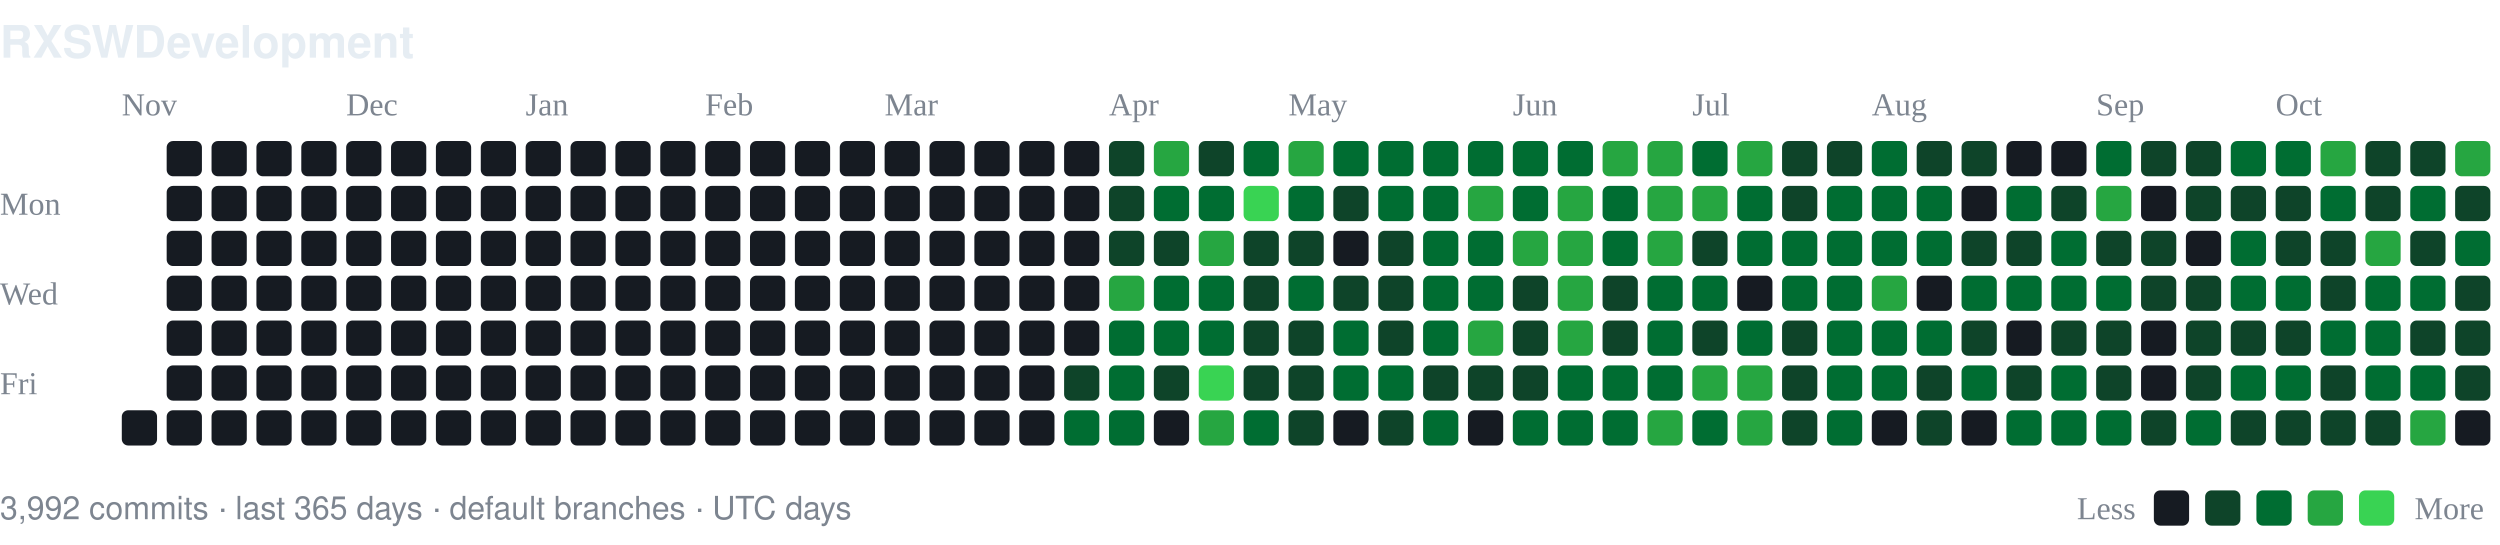
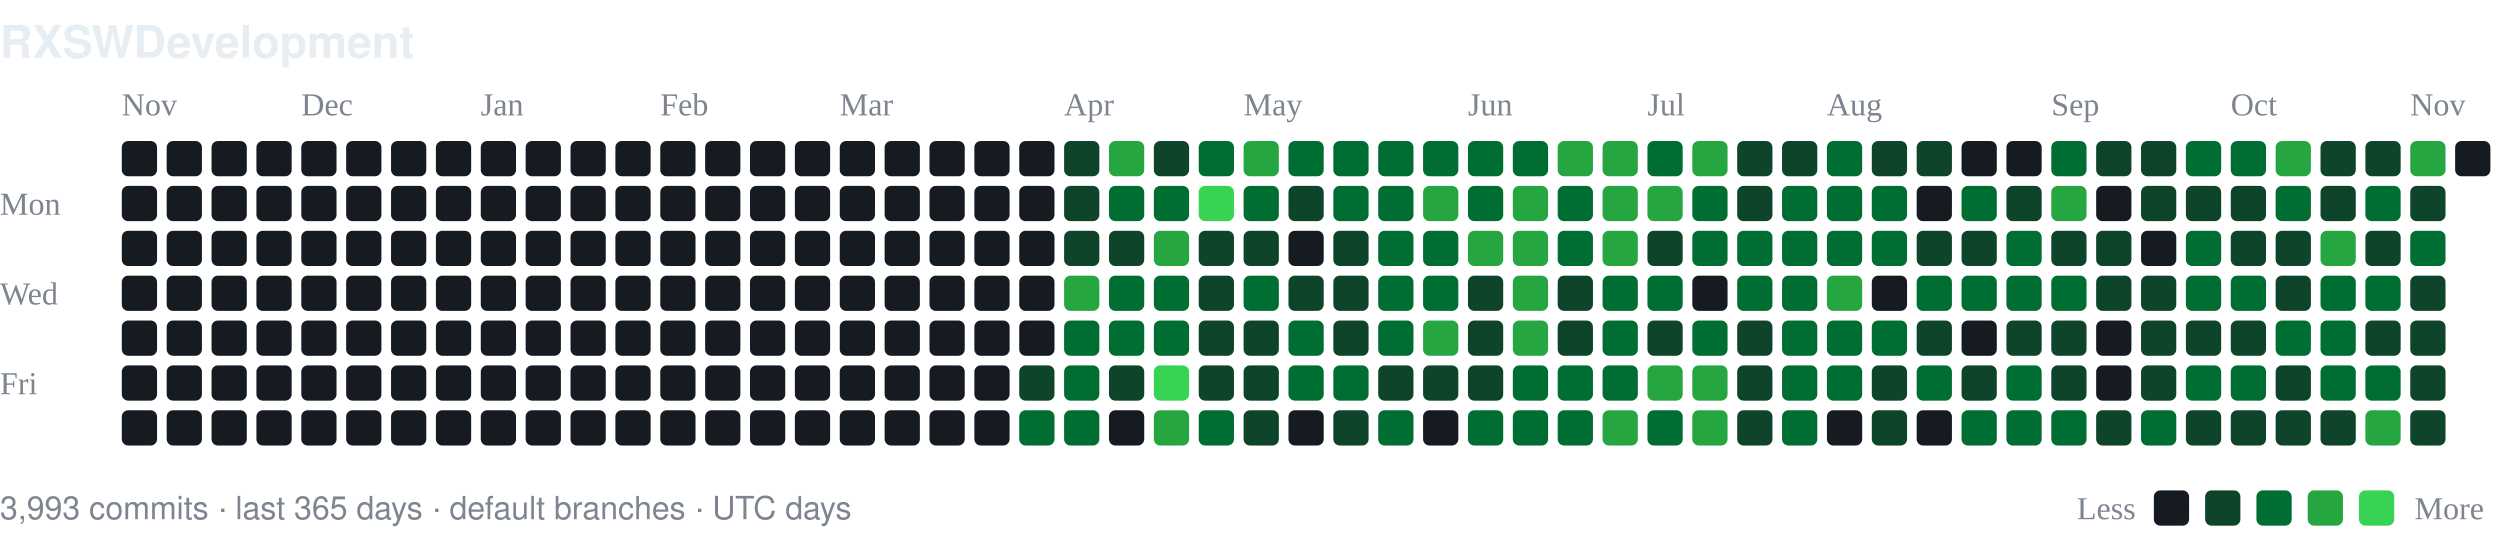
<svg xmlns="http://www.w3.org/2000/svg" width="780" height="170" viewBox="0 0 780 170" role="img">
  <text x="0" y="18" font-size="14" font-weight="600" fill="#e6edf3" font-family="ui-sans-serif,-apple-system,Segoe UI,Helvetica,Arial,sans-serif">RXSWDevelopment</text>
  <text x="0" y="67" font-size="10" fill="#7d8590">Mon</text>
  <text x="0" y="95" font-size="10" fill="#7d8590">Wed</text>
  <text x="0" y="123" font-size="10" fill="#7d8590">Fri</text>
  <text x="38" y="36" font-size="10" fill="#7d8590">Nov</text>
+   <rect x="38" y="44" width="11" height="11" rx="2" fill="#161b22" />
+   <rect x="38" y="58" width="11" height="11" rx="2" fill="#161b22" />
+   <rect x="38" y="72" width="11" height="11" rx="2" fill="#161b22" />
+   <rect x="38" y="86" width="11" height="11" rx="2" fill="#161b22" />
+   <rect x="38" y="100" width="11" height="11" rx="2" fill="#161b22" />
+   <rect x="38" y="114" width="11" height="11" rx="2" fill="#161b22" />
  <rect x="38" y="128" width="11" height="11" rx="2" fill="#161b22" />
  <rect x="52" y="44" width="11" height="11" rx="2" fill="#161b22" />
  <rect x="52" y="58" width="11" height="11" rx="2" fill="#161b22" />
  <rect x="52" y="72" width="11" height="11" rx="2" fill="#161b22" />
  <rect x="52" y="86" width="11" height="11" rx="2" fill="#161b22" />
  <rect x="52" y="100" width="11" height="11" rx="2" fill="#161b22" />
  <rect x="52" y="114" width="11" height="11" rx="2" fill="#161b22" />
  <rect x="52" y="128" width="11" height="11" rx="2" fill="#161b22" />
  <rect x="66" y="44" width="11" height="11" rx="2" fill="#161b22" />
  <rect x="66" y="58" width="11" height="11" rx="2" fill="#161b22" />
  <rect x="66" y="72" width="11" height="11" rx="2" fill="#161b22" />
  <rect x="66" y="86" width="11" height="11" rx="2" fill="#161b22" />
  <rect x="66" y="100" width="11" height="11" rx="2" fill="#161b22" />
  <rect x="66" y="114" width="11" height="11" rx="2" fill="#161b22" />
  <rect x="66" y="128" width="11" height="11" rx="2" fill="#161b22" />
  <rect x="80" y="44" width="11" height="11" rx="2" fill="#161b22" />
  <rect x="80" y="58" width="11" height="11" rx="2" fill="#161b22" />
  <rect x="80" y="72" width="11" height="11" rx="2" fill="#161b22" />
  <rect x="80" y="86" width="11" height="11" rx="2" fill="#161b22" />
  <rect x="80" y="100" width="11" height="11" rx="2" fill="#161b22" />
  <rect x="80" y="114" width="11" height="11" rx="2" fill="#161b22" />
  <rect x="80" y="128" width="11" height="11" rx="2" fill="#161b22" />
+   <text x="94" y="36" font-size="10" fill="#7d8590">Dec</text>
  <rect x="94" y="44" width="11" height="11" rx="2" fill="#161b22" />
  <rect x="94" y="58" width="11" height="11" rx="2" fill="#161b22" />
  <rect x="94" y="72" width="11" height="11" rx="2" fill="#161b22" />
  <rect x="94" y="86" width="11" height="11" rx="2" fill="#161b22" />
  <rect x="94" y="100" width="11" height="11" rx="2" fill="#161b22" />
  <rect x="94" y="114" width="11" height="11" rx="2" fill="#161b22" />
  <rect x="94" y="128" width="11" height="11" rx="2" fill="#161b22" />
-   <text x="108" y="36" font-size="10" fill="#7d8590">Dec</text>
  <rect x="108" y="44" width="11" height="11" rx="2" fill="#161b22" />
  <rect x="108" y="58" width="11" height="11" rx="2" fill="#161b22" />
  <rect x="108" y="72" width="11" height="11" rx="2" fill="#161b22" />
  <rect x="108" y="86" width="11" height="11" rx="2" fill="#161b22" />
  <rect x="108" y="100" width="11" height="11" rx="2" fill="#161b22" />
  <rect x="108" y="114" width="11" height="11" rx="2" fill="#161b22" />
  <rect x="108" y="128" width="11" height="11" rx="2" fill="#161b22" />
  <rect x="122" y="44" width="11" height="11" rx="2" fill="#161b22" />
  <rect x="122" y="58" width="11" height="11" rx="2" fill="#161b22" />
  <rect x="122" y="72" width="11" height="11" rx="2" fill="#161b22" />
  <rect x="122" y="86" width="11" height="11" rx="2" fill="#161b22" />
  <rect x="122" y="100" width="11" height="11" rx="2" fill="#161b22" />
  <rect x="122" y="114" width="11" height="11" rx="2" fill="#161b22" />
  <rect x="122" y="128" width="11" height="11" rx="2" fill="#161b22" />
  <rect x="136" y="44" width="11" height="11" rx="2" fill="#161b22" />
  <rect x="136" y="58" width="11" height="11" rx="2" fill="#161b22" />
  <rect x="136" y="72" width="11" height="11" rx="2" fill="#161b22" />
  <rect x="136" y="86" width="11" height="11" rx="2" fill="#161b22" />
  <rect x="136" y="100" width="11" height="11" rx="2" fill="#161b22" />
  <rect x="136" y="114" width="11" height="11" rx="2" fill="#161b22" />
  <rect x="136" y="128" width="11" height="11" rx="2" fill="#161b22" />
+   <text x="150" y="36" font-size="10" fill="#7d8590">Jan</text>
  <rect x="150" y="44" width="11" height="11" rx="2" fill="#161b22" />
  <rect x="150" y="58" width="11" height="11" rx="2" fill="#161b22" />
  <rect x="150" y="72" width="11" height="11" rx="2" fill="#161b22" />
  <rect x="150" y="86" width="11" height="11" rx="2" fill="#161b22" />
  <rect x="150" y="100" width="11" height="11" rx="2" fill="#161b22" />
  <rect x="150" y="114" width="11" height="11" rx="2" fill="#161b22" />
  <rect x="150" y="128" width="11" height="11" rx="2" fill="#161b22" />
-   <text x="164" y="36" font-size="10" fill="#7d8590">Jan</text>
  <rect x="164" y="44" width="11" height="11" rx="2" fill="#161b22" />
  <rect x="164" y="58" width="11" height="11" rx="2" fill="#161b22" />
  <rect x="164" y="72" width="11" height="11" rx="2" fill="#161b22" />
  <rect x="164" y="86" width="11" height="11" rx="2" fill="#161b22" />
  <rect x="164" y="100" width="11" height="11" rx="2" fill="#161b22" />
  <rect x="164" y="114" width="11" height="11" rx="2" fill="#161b22" />
  <rect x="164" y="128" width="11" height="11" rx="2" fill="#161b22" />
  <rect x="178" y="44" width="11" height="11" rx="2" fill="#161b22" />
  <rect x="178" y="58" width="11" height="11" rx="2" fill="#161b22" />
  <rect x="178" y="72" width="11" height="11" rx="2" fill="#161b22" />
  <rect x="178" y="86" width="11" height="11" rx="2" fill="#161b22" />
  <rect x="178" y="100" width="11" height="11" rx="2" fill="#161b22" />
  <rect x="178" y="114" width="11" height="11" rx="2" fill="#161b22" />
  <rect x="178" y="128" width="11" height="11" rx="2" fill="#161b22" />
  <rect x="192" y="44" width="11" height="11" rx="2" fill="#161b22" />
  <rect x="192" y="58" width="11" height="11" rx="2" fill="#161b22" />
  <rect x="192" y="72" width="11" height="11" rx="2" fill="#161b22" />
  <rect x="192" y="86" width="11" height="11" rx="2" fill="#161b22" />
  <rect x="192" y="100" width="11" height="11" rx="2" fill="#161b22" />
  <rect x="192" y="114" width="11" height="11" rx="2" fill="#161b22" />
  <rect x="192" y="128" width="11" height="11" rx="2" fill="#161b22" />
+   <text x="206" y="36" font-size="10" fill="#7d8590">Feb</text>
  <rect x="206" y="44" width="11" height="11" rx="2" fill="#161b22" />
  <rect x="206" y="58" width="11" height="11" rx="2" fill="#161b22" />
  <rect x="206" y="72" width="11" height="11" rx="2" fill="#161b22" />
  <rect x="206" y="86" width="11" height="11" rx="2" fill="#161b22" />
  <rect x="206" y="100" width="11" height="11" rx="2" fill="#161b22" />
  <rect x="206" y="114" width="11" height="11" rx="2" fill="#161b22" />
  <rect x="206" y="128" width="11" height="11" rx="2" fill="#161b22" />
-   <text x="220" y="36" font-size="10" fill="#7d8590">Feb</text>
  <rect x="220" y="44" width="11" height="11" rx="2" fill="#161b22" />
  <rect x="220" y="58" width="11" height="11" rx="2" fill="#161b22" />
  <rect x="220" y="72" width="11" height="11" rx="2" fill="#161b22" />
  <rect x="220" y="86" width="11" height="11" rx="2" fill="#161b22" />
  <rect x="220" y="100" width="11" height="11" rx="2" fill="#161b22" />
  <rect x="220" y="114" width="11" height="11" rx="2" fill="#161b22" />
  <rect x="220" y="128" width="11" height="11" rx="2" fill="#161b22" />
  <rect x="234" y="44" width="11" height="11" rx="2" fill="#161b22" />
  <rect x="234" y="58" width="11" height="11" rx="2" fill="#161b22" />
  <rect x="234" y="72" width="11" height="11" rx="2" fill="#161b22" />
  <rect x="234" y="86" width="11" height="11" rx="2" fill="#161b22" />
  <rect x="234" y="100" width="11" height="11" rx="2" fill="#161b22" />
  <rect x="234" y="114" width="11" height="11" rx="2" fill="#161b22" />
  <rect x="234" y="128" width="11" height="11" rx="2" fill="#161b22" />
  <rect x="248" y="44" width="11" height="11" rx="2" fill="#161b22" />
  <rect x="248" y="58" width="11" height="11" rx="2" fill="#161b22" />
  <rect x="248" y="72" width="11" height="11" rx="2" fill="#161b22" />
  <rect x="248" y="86" width="11" height="11" rx="2" fill="#161b22" />
  <rect x="248" y="100" width="11" height="11" rx="2" fill="#161b22" />
  <rect x="248" y="114" width="11" height="11" rx="2" fill="#161b22" />
  <rect x="248" y="128" width="11" height="11" rx="2" fill="#161b22" />
+   <text x="262" y="36" font-size="10" fill="#7d8590">Mar</text>
  <rect x="262" y="44" width="11" height="11" rx="2" fill="#161b22" />
  <rect x="262" y="58" width="11" height="11" rx="2" fill="#161b22" />
  <rect x="262" y="72" width="11" height="11" rx="2" fill="#161b22" />
  <rect x="262" y="86" width="11" height="11" rx="2" fill="#161b22" />
  <rect x="262" y="100" width="11" height="11" rx="2" fill="#161b22" />
  <rect x="262" y="114" width="11" height="11" rx="2" fill="#161b22" />
  <rect x="262" y="128" width="11" height="11" rx="2" fill="#161b22" />
-   <text x="276" y="36" font-size="10" fill="#7d8590">Mar</text>
  <rect x="276" y="44" width="11" height="11" rx="2" fill="#161b22" />
  <rect x="276" y="58" width="11" height="11" rx="2" fill="#161b22" />
  <rect x="276" y="72" width="11" height="11" rx="2" fill="#161b22" />
  <rect x="276" y="86" width="11" height="11" rx="2" fill="#161b22" />
  <rect x="276" y="100" width="11" height="11" rx="2" fill="#161b22" />
  <rect x="276" y="114" width="11" height="11" rx="2" fill="#161b22" />
  <rect x="276" y="128" width="11" height="11" rx="2" fill="#161b22" />
  <rect x="290" y="44" width="11" height="11" rx="2" fill="#161b22" />
  <rect x="290" y="58" width="11" height="11" rx="2" fill="#161b22" />
  <rect x="290" y="72" width="11" height="11" rx="2" fill="#161b22" />
  <rect x="290" y="86" width="11" height="11" rx="2" fill="#161b22" />
  <rect x="290" y="100" width="11" height="11" rx="2" fill="#161b22" />
  <rect x="290" y="114" width="11" height="11" rx="2" fill="#161b22" />
  <rect x="290" y="128" width="11" height="11" rx="2" fill="#161b22" />
  <rect x="304" y="44" width="11" height="11" rx="2" fill="#161b22" />
  <rect x="304" y="58" width="11" height="11" rx="2" fill="#161b22" />
  <rect x="304" y="72" width="11" height="11" rx="2" fill="#161b22" />
  <rect x="304" y="86" width="11" height="11" rx="2" fill="#161b22" />
  <rect x="304" y="100" width="11" height="11" rx="2" fill="#161b22" />
  <rect x="304" y="114" width="11" height="11" rx="2" fill="#161b22" />
  <rect x="304" y="128" width="11" height="11" rx="2" fill="#161b22" />
  <rect x="318" y="44" width="11" height="11" rx="2" fill="#161b22" />
  <rect x="318" y="58" width="11" height="11" rx="2" fill="#161b22" />
  <rect x="318" y="72" width="11" height="11" rx="2" fill="#161b22" />
  <rect x="318" y="86" width="11" height="11" rx="2" fill="#161b22" />
  <rect x="318" y="100" width="11" height="11" rx="2" fill="#161b22" />
-   <rect x="318" y="114" width="11" height="11" rx="2" fill="#161b22" />
-   <rect x="318" y="128" width="11" height="11" rx="2" fill="#161b22" />
-   <rect x="332" y="44" width="11" height="11" rx="2" fill="#161b22" />
-   <rect x="332" y="58" width="11" height="11" rx="2" fill="#161b22" />
-   <rect x="332" y="72" width="11" height="11" rx="2" fill="#161b22" />
-   <rect x="332" y="86" width="11" height="11" rx="2" fill="#161b22" />
-   <rect x="332" y="100" width="11" height="11" rx="2" fill="#161b22" />
-   <rect x="332" y="114" width="11" height="11" rx="2" fill="#0e4429" />
+   <rect x="318" y="114" width="11" height="11" rx="2" fill="#0e4429" />
+   <rect x="318" y="128" width="11" height="11" rx="2" fill="#006d32" />
+   <text x="332" y="36" font-size="10" fill="#7d8590">Apr</text>
+   <rect x="332" y="44" width="11" height="11" rx="2" fill="#0e4429" />
+   <rect x="332" y="58" width="11" height="11" rx="2" fill="#0e4429" />
+   <rect x="332" y="72" width="11" height="11" rx="2" fill="#0e4429" />
+   <rect x="332" y="86" width="11" height="11" rx="2" fill="#26a641" />
+   <rect x="332" y="100" width="11" height="11" rx="2" fill="#006d32" />
+   <rect x="332" y="114" width="11" height="11" rx="2" fill="#006d32" />
  <rect x="332" y="128" width="11" height="11" rx="2" fill="#006d32" />
-   <text x="346" y="36" font-size="10" fill="#7d8590">Apr</text>
-   <rect x="346" y="44" width="11" height="11" rx="2" fill="#0e4429" />
-   <rect x="346" y="58" width="11" height="11" rx="2" fill="#0e4429" />
+   <rect x="346" y="44" width="11" height="11" rx="2" fill="#26a641" />
+   <rect x="346" y="58" width="11" height="11" rx="2" fill="#006d32" />
  <rect x="346" y="72" width="11" height="11" rx="2" fill="#0e4429" />
-   <rect x="346" y="86" width="11" height="11" rx="2" fill="#26a641" />
+   <rect x="346" y="86" width="11" height="11" rx="2" fill="#006d32" />
  <rect x="346" y="100" width="11" height="11" rx="2" fill="#006d32" />
-   <rect x="346" y="114" width="11" height="11" rx="2" fill="#006d32" />
-   <rect x="346" y="128" width="11" height="11" rx="2" fill="#006d32" />
-   <rect x="360" y="44" width="11" height="11" rx="2" fill="#26a641" />
+   <rect x="346" y="114" width="11" height="11" rx="2" fill="#0e4429" />
+   <rect x="346" y="128" width="11" height="11" rx="2" fill="#161b22" />
+   <rect x="360" y="44" width="11" height="11" rx="2" fill="#0e4429" />
  <rect x="360" y="58" width="11" height="11" rx="2" fill="#006d32" />
-   <rect x="360" y="72" width="11" height="11" rx="2" fill="#0e4429" />
+   <rect x="360" y="72" width="11" height="11" rx="2" fill="#26a641" />
  <rect x="360" y="86" width="11" height="11" rx="2" fill="#006d32" />
  <rect x="360" y="100" width="11" height="11" rx="2" fill="#006d32" />
-   <rect x="360" y="114" width="11" height="11" rx="2" fill="#0e4429" />
-   <rect x="360" y="128" width="11" height="11" rx="2" fill="#161b22" />
-   <rect x="374" y="44" width="11" height="11" rx="2" fill="#0e4429" />
-   <rect x="374" y="58" width="11" height="11" rx="2" fill="#006d32" />
-   <rect x="374" y="72" width="11" height="11" rx="2" fill="#26a641" />
-   <rect x="374" y="86" width="11" height="11" rx="2" fill="#006d32" />
-   <rect x="374" y="100" width="11" height="11" rx="2" fill="#006d32" />
-   <rect x="374" y="114" width="11" height="11" rx="2" fill="#39d353" />
-   <rect x="374" y="128" width="11" height="11" rx="2" fill="#26a641" />
-   <rect x="388" y="44" width="11" height="11" rx="2" fill="#006d32" />
-   <rect x="388" y="58" width="11" height="11" rx="2" fill="#39d353" />
+   <rect x="360" y="114" width="11" height="11" rx="2" fill="#39d353" />
+   <rect x="360" y="128" width="11" height="11" rx="2" fill="#26a641" />
+   <rect x="374" y="44" width="11" height="11" rx="2" fill="#006d32" />
+   <rect x="374" y="58" width="11" height="11" rx="2" fill="#39d353" />
+   <rect x="374" y="72" width="11" height="11" rx="2" fill="#0e4429" />
+   <rect x="374" y="86" width="11" height="11" rx="2" fill="#0e4429" />
+   <rect x="374" y="100" width="11" height="11" rx="2" fill="#0e4429" />
+   <rect x="374" y="114" width="11" height="11" rx="2" fill="#0e4429" />
+   <rect x="374" y="128" width="11" height="11" rx="2" fill="#006d32" />
+   <text x="388" y="36" font-size="10" fill="#7d8590">May</text>
+   <rect x="388" y="44" width="11" height="11" rx="2" fill="#26a641" />
+   <rect x="388" y="58" width="11" height="11" rx="2" fill="#006d32" />
  <rect x="388" y="72" width="11" height="11" rx="2" fill="#0e4429" />
-   <rect x="388" y="86" width="11" height="11" rx="2" fill="#0e4429" />
+   <rect x="388" y="86" width="11" height="11" rx="2" fill="#006d32" />
  <rect x="388" y="100" width="11" height="11" rx="2" fill="#0e4429" />
  <rect x="388" y="114" width="11" height="11" rx="2" fill="#0e4429" />
-   <rect x="388" y="128" width="11" height="11" rx="2" fill="#006d32" />
-   <text x="402" y="36" font-size="10" fill="#7d8590">May</text>
-   <rect x="402" y="44" width="11" height="11" rx="2" fill="#26a641" />
-   <rect x="402" y="58" width="11" height="11" rx="2" fill="#006d32" />
-   <rect x="402" y="72" width="11" height="11" rx="2" fill="#0e4429" />
-   <rect x="402" y="86" width="11" height="11" rx="2" fill="#006d32" />
-   <rect x="402" y="100" width="11" height="11" rx="2" fill="#0e4429" />
-   <rect x="402" y="114" width="11" height="11" rx="2" fill="#0e4429" />
-   <rect x="402" y="128" width="11" height="11" rx="2" fill="#0e4429" />
+   <rect x="388" y="128" width="11" height="11" rx="2" fill="#0e4429" />
+   <rect x="402" y="44" width="11" height="11" rx="2" fill="#006d32" />
+   <rect x="402" y="58" width="11" height="11" rx="2" fill="#0e4429" />
+   <rect x="402" y="72" width="11" height="11" rx="2" fill="#161b22" />
+   <rect x="402" y="86" width="11" height="11" rx="2" fill="#0e4429" />
+   <rect x="402" y="100" width="11" height="11" rx="2" fill="#006d32" />
+   <rect x="402" y="114" width="11" height="11" rx="2" fill="#006d32" />
+   <rect x="402" y="128" width="11" height="11" rx="2" fill="#161b22" />
  <rect x="416" y="44" width="11" height="11" rx="2" fill="#006d32" />
-   <rect x="416" y="58" width="11" height="11" rx="2" fill="#0e4429" />
-   <rect x="416" y="72" width="11" height="11" rx="2" fill="#161b22" />
+   <rect x="416" y="58" width="11" height="11" rx="2" fill="#006d32" />
+   <rect x="416" y="72" width="11" height="11" rx="2" fill="#0e4429" />
  <rect x="416" y="86" width="11" height="11" rx="2" fill="#0e4429" />
-   <rect x="416" y="100" width="11" height="11" rx="2" fill="#006d32" />
+   <rect x="416" y="100" width="11" height="11" rx="2" fill="#0e4429" />
  <rect x="416" y="114" width="11" height="11" rx="2" fill="#006d32" />
-   <rect x="416" y="128" width="11" height="11" rx="2" fill="#161b22" />
+   <rect x="416" y="128" width="11" height="11" rx="2" fill="#0e4429" />
  <rect x="430" y="44" width="11" height="11" rx="2" fill="#006d32" />
  <rect x="430" y="58" width="11" height="11" rx="2" fill="#006d32" />
-   <rect x="430" y="72" width="11" height="11" rx="2" fill="#0e4429" />
-   <rect x="430" y="86" width="11" height="11" rx="2" fill="#0e4429" />
-   <rect x="430" y="100" width="11" height="11" rx="2" fill="#0e4429" />
-   <rect x="430" y="114" width="11" height="11" rx="2" fill="#006d32" />
-   <rect x="430" y="128" width="11" height="11" rx="2" fill="#0e4429" />
+   <rect x="430" y="72" width="11" height="11" rx="2" fill="#006d32" />
+   <rect x="430" y="86" width="11" height="11" rx="2" fill="#006d32" />
+   <rect x="430" y="100" width="11" height="11" rx="2" fill="#006d32" />
+   <rect x="430" y="114" width="11" height="11" rx="2" fill="#0e4429" />
+   <rect x="430" y="128" width="11" height="11" rx="2" fill="#006d32" />
  <rect x="444" y="44" width="11" height="11" rx="2" fill="#006d32" />
-   <rect x="444" y="58" width="11" height="11" rx="2" fill="#006d32" />
+   <rect x="444" y="58" width="11" height="11" rx="2" fill="#26a641" />
  <rect x="444" y="72" width="11" height="11" rx="2" fill="#006d32" />
  <rect x="444" y="86" width="11" height="11" rx="2" fill="#006d32" />
-   <rect x="444" y="100" width="11" height="11" rx="2" fill="#006d32" />
+   <rect x="444" y="100" width="11" height="11" rx="2" fill="#26a641" />
  <rect x="444" y="114" width="11" height="11" rx="2" fill="#0e4429" />
-   <rect x="444" y="128" width="11" height="11" rx="2" fill="#006d32" />
+   <rect x="444" y="128" width="11" height="11" rx="2" fill="#161b22" />
+   <text x="458" y="36" font-size="10" fill="#7d8590">Jun</text>
  <rect x="458" y="44" width="11" height="11" rx="2" fill="#006d32" />
-   <rect x="458" y="58" width="11" height="11" rx="2" fill="#26a641" />
-   <rect x="458" y="72" width="11" height="11" rx="2" fill="#006d32" />
-   <rect x="458" y="86" width="11" height="11" rx="2" fill="#006d32" />
-   <rect x="458" y="100" width="11" height="11" rx="2" fill="#26a641" />
+   <rect x="458" y="58" width="11" height="11" rx="2" fill="#006d32" />
+   <rect x="458" y="72" width="11" height="11" rx="2" fill="#26a641" />
+   <rect x="458" y="86" width="11" height="11" rx="2" fill="#0e4429" />
+   <rect x="458" y="100" width="11" height="11" rx="2" fill="#0e4429" />
  <rect x="458" y="114" width="11" height="11" rx="2" fill="#0e4429" />
-   <rect x="458" y="128" width="11" height="11" rx="2" fill="#161b22" />
-   <text x="472" y="36" font-size="10" fill="#7d8590">Jun</text>
+   <rect x="458" y="128" width="11" height="11" rx="2" fill="#006d32" />
  <rect x="472" y="44" width="11" height="11" rx="2" fill="#006d32" />
-   <rect x="472" y="58" width="11" height="11" rx="2" fill="#006d32" />
+   <rect x="472" y="58" width="11" height="11" rx="2" fill="#26a641" />
  <rect x="472" y="72" width="11" height="11" rx="2" fill="#26a641" />
-   <rect x="472" y="86" width="11" height="11" rx="2" fill="#0e4429" />
-   <rect x="472" y="100" width="11" height="11" rx="2" fill="#0e4429" />
-   <rect x="472" y="114" width="11" height="11" rx="2" fill="#0e4429" />
+   <rect x="472" y="86" width="11" height="11" rx="2" fill="#26a641" />
+   <rect x="472" y="100" width="11" height="11" rx="2" fill="#26a641" />
+   <rect x="472" y="114" width="11" height="11" rx="2" fill="#006d32" />
  <rect x="472" y="128" width="11" height="11" rx="2" fill="#006d32" />
-   <rect x="486" y="44" width="11" height="11" rx="2" fill="#006d32" />
-   <rect x="486" y="58" width="11" height="11" rx="2" fill="#26a641" />
-   <rect x="486" y="72" width="11" height="11" rx="2" fill="#26a641" />
-   <rect x="486" y="86" width="11" height="11" rx="2" fill="#26a641" />
-   <rect x="486" y="100" width="11" height="11" rx="2" fill="#26a641" />
+   <rect x="486" y="44" width="11" height="11" rx="2" fill="#26a641" />
+   <rect x="486" y="58" width="11" height="11" rx="2" fill="#006d32" />
+   <rect x="486" y="72" width="11" height="11" rx="2" fill="#006d32" />
+   <rect x="486" y="86" width="11" height="11" rx="2" fill="#0e4429" />
+   <rect x="486" y="100" width="11" height="11" rx="2" fill="#0e4429" />
  <rect x="486" y="114" width="11" height="11" rx="2" fill="#006d32" />
  <rect x="486" y="128" width="11" height="11" rx="2" fill="#006d32" />
  <rect x="500" y="44" width="11" height="11" rx="2" fill="#26a641" />
-   <rect x="500" y="58" width="11" height="11" rx="2" fill="#006d32" />
-   <rect x="500" y="72" width="11" height="11" rx="2" fill="#006d32" />
-   <rect x="500" y="86" width="11" height="11" rx="2" fill="#0e4429" />
-   <rect x="500" y="100" width="11" height="11" rx="2" fill="#0e4429" />
+   <rect x="500" y="58" width="11" height="11" rx="2" fill="#26a641" />
+   <rect x="500" y="72" width="11" height="11" rx="2" fill="#26a641" />
+   <rect x="500" y="86" width="11" height="11" rx="2" fill="#006d32" />
+   <rect x="500" y="100" width="11" height="11" rx="2" fill="#006d32" />
  <rect x="500" y="114" width="11" height="11" rx="2" fill="#006d32" />
-   <rect x="500" y="128" width="11" height="11" rx="2" fill="#006d32" />
-   <rect x="514" y="44" width="11" height="11" rx="2" fill="#26a641" />
+   <rect x="500" y="128" width="11" height="11" rx="2" fill="#26a641" />
+   <text x="514" y="36" font-size="10" fill="#7d8590">Jul</text>
+   <rect x="514" y="44" width="11" height="11" rx="2" fill="#006d32" />
  <rect x="514" y="58" width="11" height="11" rx="2" fill="#26a641" />
-   <rect x="514" y="72" width="11" height="11" rx="2" fill="#26a641" />
+   <rect x="514" y="72" width="11" height="11" rx="2" fill="#0e4429" />
  <rect x="514" y="86" width="11" height="11" rx="2" fill="#006d32" />
-   <rect x="514" y="100" width="11" height="11" rx="2" fill="#006d32" />
-   <rect x="514" y="114" width="11" height="11" rx="2" fill="#006d32" />
-   <rect x="514" y="128" width="11" height="11" rx="2" fill="#26a641" />
-   <text x="528" y="36" font-size="10" fill="#7d8590">Jul</text>
-   <rect x="528" y="44" width="11" height="11" rx="2" fill="#006d32" />
-   <rect x="528" y="58" width="11" height="11" rx="2" fill="#26a641" />
-   <rect x="528" y="72" width="11" height="11" rx="2" fill="#0e4429" />
-   <rect x="528" y="86" width="11" height="11" rx="2" fill="#006d32" />
-   <rect x="528" y="100" width="11" height="11" rx="2" fill="#0e4429" />
+   <rect x="514" y="100" width="11" height="11" rx="2" fill="#0e4429" />
+   <rect x="514" y="114" width="11" height="11" rx="2" fill="#26a641" />
+   <rect x="514" y="128" width="11" height="11" rx="2" fill="#006d32" />
+   <rect x="528" y="44" width="11" height="11" rx="2" fill="#26a641" />
+   <rect x="528" y="58" width="11" height="11" rx="2" fill="#006d32" />
+   <rect x="528" y="72" width="11" height="11" rx="2" fill="#006d32" />
+   <rect x="528" y="86" width="11" height="11" rx="2" fill="#161b22" />
+   <rect x="528" y="100" width="11" height="11" rx="2" fill="#006d32" />
  <rect x="528" y="114" width="11" height="11" rx="2" fill="#26a641" />
-   <rect x="528" y="128" width="11" height="11" rx="2" fill="#006d32" />
-   <rect x="542" y="44" width="11" height="11" rx="2" fill="#26a641" />
-   <rect x="542" y="58" width="11" height="11" rx="2" fill="#006d32" />
+   <rect x="528" y="128" width="11" height="11" rx="2" fill="#26a641" />
+   <rect x="542" y="44" width="11" height="11" rx="2" fill="#0e4429" />
+   <rect x="542" y="58" width="11" height="11" rx="2" fill="#0e4429" />
  <rect x="542" y="72" width="11" height="11" rx="2" fill="#006d32" />
-   <rect x="542" y="86" width="11" height="11" rx="2" fill="#161b22" />
-   <rect x="542" y="100" width="11" height="11" rx="2" fill="#006d32" />
-   <rect x="542" y="114" width="11" height="11" rx="2" fill="#26a641" />
-   <rect x="542" y="128" width="11" height="11" rx="2" fill="#26a641" />
+   <rect x="542" y="86" width="11" height="11" rx="2" fill="#006d32" />
+   <rect x="542" y="100" width="11" height="11" rx="2" fill="#0e4429" />
+   <rect x="542" y="114" width="11" height="11" rx="2" fill="#0e4429" />
+   <rect x="542" y="128" width="11" height="11" rx="2" fill="#0e4429" />
  <rect x="556" y="44" width="11" height="11" rx="2" fill="#0e4429" />
-   <rect x="556" y="58" width="11" height="11" rx="2" fill="#0e4429" />
+   <rect x="556" y="58" width="11" height="11" rx="2" fill="#006d32" />
  <rect x="556" y="72" width="11" height="11" rx="2" fill="#006d32" />
  <rect x="556" y="86" width="11" height="11" rx="2" fill="#006d32" />
-   <rect x="556" y="100" width="11" height="11" rx="2" fill="#0e4429" />
-   <rect x="556" y="114" width="11" height="11" rx="2" fill="#0e4429" />
-   <rect x="556" y="128" width="11" height="11" rx="2" fill="#0e4429" />
-   <rect x="570" y="44" width="11" height="11" rx="2" fill="#0e4429" />
+   <rect x="556" y="100" width="11" height="11" rx="2" fill="#006d32" />
+   <rect x="556" y="114" width="11" height="11" rx="2" fill="#006d32" />
+   <rect x="556" y="128" width="11" height="11" rx="2" fill="#006d32" />
+   <text x="570" y="36" font-size="10" fill="#7d8590">Aug</text>
+   <rect x="570" y="44" width="11" height="11" rx="2" fill="#006d32" />
  <rect x="570" y="58" width="11" height="11" rx="2" fill="#006d32" />
  <rect x="570" y="72" width="11" height="11" rx="2" fill="#006d32" />
-   <rect x="570" y="86" width="11" height="11" rx="2" fill="#006d32" />
+   <rect x="570" y="86" width="11" height="11" rx="2" fill="#26a641" />
  <rect x="570" y="100" width="11" height="11" rx="2" fill="#006d32" />
  <rect x="570" y="114" width="11" height="11" rx="2" fill="#006d32" />
-   <rect x="570" y="128" width="11" height="11" rx="2" fill="#006d32" />
-   <text x="584" y="36" font-size="10" fill="#7d8590">Aug</text>
-   <rect x="584" y="44" width="11" height="11" rx="2" fill="#006d32" />
+   <rect x="570" y="128" width="11" height="11" rx="2" fill="#161b22" />
+   <rect x="584" y="44" width="11" height="11" rx="2" fill="#0e4429" />
  <rect x="584" y="58" width="11" height="11" rx="2" fill="#006d32" />
  <rect x="584" y="72" width="11" height="11" rx="2" fill="#006d32" />
-   <rect x="584" y="86" width="11" height="11" rx="2" fill="#26a641" />
+   <rect x="584" y="86" width="11" height="11" rx="2" fill="#161b22" />
  <rect x="584" y="100" width="11" height="11" rx="2" fill="#006d32" />
-   <rect x="584" y="114" width="11" height="11" rx="2" fill="#006d32" />
-   <rect x="584" y="128" width="11" height="11" rx="2" fill="#161b22" />
+   <rect x="584" y="114" width="11" height="11" rx="2" fill="#0e4429" />
+   <rect x="584" y="128" width="11" height="11" rx="2" fill="#0e4429" />
  <rect x="598" y="44" width="11" height="11" rx="2" fill="#0e4429" />
-   <rect x="598" y="58" width="11" height="11" rx="2" fill="#006d32" />
-   <rect x="598" y="72" width="11" height="11" rx="2" fill="#006d32" />
-   <rect x="598" y="86" width="11" height="11" rx="2" fill="#161b22" />
-   <rect x="598" y="100" width="11" height="11" rx="2" fill="#006d32" />
-   <rect x="598" y="114" width="11" height="11" rx="2" fill="#0e4429" />
-   <rect x="598" y="128" width="11" height="11" rx="2" fill="#0e4429" />
-   <rect x="612" y="44" width="11" height="11" rx="2" fill="#0e4429" />
-   <rect x="612" y="58" width="11" height="11" rx="2" fill="#161b22" />
+   <rect x="598" y="58" width="11" height="11" rx="2" fill="#161b22" />
+   <rect x="598" y="72" width="11" height="11" rx="2" fill="#0e4429" />
+   <rect x="598" y="86" width="11" height="11" rx="2" fill="#006d32" />
+   <rect x="598" y="100" width="11" height="11" rx="2" fill="#0e4429" />
+   <rect x="598" y="114" width="11" height="11" rx="2" fill="#006d32" />
+   <rect x="598" y="128" width="11" height="11" rx="2" fill="#161b22" />
+   <rect x="612" y="44" width="11" height="11" rx="2" fill="#161b22" />
+   <rect x="612" y="58" width="11" height="11" rx="2" fill="#006d32" />
  <rect x="612" y="72" width="11" height="11" rx="2" fill="#0e4429" />
  <rect x="612" y="86" width="11" height="11" rx="2" fill="#006d32" />
-   <rect x="612" y="100" width="11" height="11" rx="2" fill="#0e4429" />
-   <rect x="612" y="114" width="11" height="11" rx="2" fill="#006d32" />
-   <rect x="612" y="128" width="11" height="11" rx="2" fill="#161b22" />
+   <rect x="612" y="100" width="11" height="11" rx="2" fill="#161b22" />
+   <rect x="612" y="114" width="11" height="11" rx="2" fill="#0e4429" />
+   <rect x="612" y="128" width="11" height="11" rx="2" fill="#006d32" />
  <rect x="626" y="44" width="11" height="11" rx="2" fill="#161b22" />
-   <rect x="626" y="58" width="11" height="11" rx="2" fill="#006d32" />
-   <rect x="626" y="72" width="11" height="11" rx="2" fill="#0e4429" />
+   <rect x="626" y="58" width="11" height="11" rx="2" fill="#0e4429" />
+   <rect x="626" y="72" width="11" height="11" rx="2" fill="#006d32" />
  <rect x="626" y="86" width="11" height="11" rx="2" fill="#006d32" />
-   <rect x="626" y="100" width="11" height="11" rx="2" fill="#161b22" />
-   <rect x="626" y="114" width="11" height="11" rx="2" fill="#0e4429" />
+   <rect x="626" y="100" width="11" height="11" rx="2" fill="#0e4429" />
+   <rect x="626" y="114" width="11" height="11" rx="2" fill="#006d32" />
  <rect x="626" y="128" width="11" height="11" rx="2" fill="#006d32" />
-   <rect x="640" y="44" width="11" height="11" rx="2" fill="#161b22" />
-   <rect x="640" y="58" width="11" height="11" rx="2" fill="#0e4429" />
-   <rect x="640" y="72" width="11" height="11" rx="2" fill="#006d32" />
+   <text x="640" y="36" font-size="10" fill="#7d8590">Sep</text>
+   <rect x="640" y="44" width="11" height="11" rx="2" fill="#006d32" />
+   <rect x="640" y="58" width="11" height="11" rx="2" fill="#26a641" />
+   <rect x="640" y="72" width="11" height="11" rx="2" fill="#0e4429" />
  <rect x="640" y="86" width="11" height="11" rx="2" fill="#006d32" />
  <rect x="640" y="100" width="11" height="11" rx="2" fill="#0e4429" />
-   <rect x="640" y="114" width="11" height="11" rx="2" fill="#006d32" />
+   <rect x="640" y="114" width="11" height="11" rx="2" fill="#0e4429" />
  <rect x="640" y="128" width="11" height="11" rx="2" fill="#006d32" />
-   <text x="654" y="36" font-size="10" fill="#7d8590">Sep</text>
-   <rect x="654" y="44" width="11" height="11" rx="2" fill="#006d32" />
-   <rect x="654" y="58" width="11" height="11" rx="2" fill="#26a641" />
+   <rect x="654" y="44" width="11" height="11" rx="2" fill="#0e4429" />
+   <rect x="654" y="58" width="11" height="11" rx="2" fill="#161b22" />
  <rect x="654" y="72" width="11" height="11" rx="2" fill="#0e4429" />
-   <rect x="654" y="86" width="11" height="11" rx="2" fill="#006d32" />
-   <rect x="654" y="100" width="11" height="11" rx="2" fill="#0e4429" />
-   <rect x="654" y="114" width="11" height="11" rx="2" fill="#0e4429" />
-   <rect x="654" y="128" width="11" height="11" rx="2" fill="#006d32" />
+   <rect x="654" y="86" width="11" height="11" rx="2" fill="#0e4429" />
+   <rect x="654" y="100" width="11" height="11" rx="2" fill="#161b22" />
+   <rect x="654" y="114" width="11" height="11" rx="2" fill="#161b22" />
+   <rect x="654" y="128" width="11" height="11" rx="2" fill="#0e4429" />
  <rect x="668" y="44" width="11" height="11" rx="2" fill="#0e4429" />
-   <rect x="668" y="58" width="11" height="11" rx="2" fill="#161b22" />
-   <rect x="668" y="72" width="11" height="11" rx="2" fill="#0e4429" />
+   <rect x="668" y="58" width="11" height="11" rx="2" fill="#0e4429" />
+   <rect x="668" y="72" width="11" height="11" rx="2" fill="#161b22" />
  <rect x="668" y="86" width="11" height="11" rx="2" fill="#0e4429" />
-   <rect x="668" y="100" width="11" height="11" rx="2" fill="#161b22" />
-   <rect x="668" y="114" width="11" height="11" rx="2" fill="#161b22" />
-   <rect x="668" y="128" width="11" height="11" rx="2" fill="#0e4429" />
-   <rect x="682" y="44" width="11" height="11" rx="2" fill="#0e4429" />
+   <rect x="668" y="100" width="11" height="11" rx="2" fill="#0e4429" />
+   <rect x="668" y="114" width="11" height="11" rx="2" fill="#0e4429" />
+   <rect x="668" y="128" width="11" height="11" rx="2" fill="#006d32" />
+   <rect x="682" y="44" width="11" height="11" rx="2" fill="#006d32" />
  <rect x="682" y="58" width="11" height="11" rx="2" fill="#0e4429" />
-   <rect x="682" y="72" width="11" height="11" rx="2" fill="#161b22" />
-   <rect x="682" y="86" width="11" height="11" rx="2" fill="#0e4429" />
+   <rect x="682" y="72" width="11" height="11" rx="2" fill="#006d32" />
+   <rect x="682" y="86" width="11" height="11" rx="2" fill="#006d32" />
  <rect x="682" y="100" width="11" height="11" rx="2" fill="#0e4429" />
-   <rect x="682" y="114" width="11" height="11" rx="2" fill="#0e4429" />
-   <rect x="682" y="128" width="11" height="11" rx="2" fill="#006d32" />
+   <rect x="682" y="114" width="11" height="11" rx="2" fill="#006d32" />
+   <rect x="682" y="128" width="11" height="11" rx="2" fill="#0e4429" />
+   <text x="696" y="36" font-size="10" fill="#7d8590">Oct</text>
  <rect x="696" y="44" width="11" height="11" rx="2" fill="#006d32" />
  <rect x="696" y="58" width="11" height="11" rx="2" fill="#0e4429" />
-   <rect x="696" y="72" width="11" height="11" rx="2" fill="#006d32" />
+   <rect x="696" y="72" width="11" height="11" rx="2" fill="#0e4429" />
  <rect x="696" y="86" width="11" height="11" rx="2" fill="#006d32" />
  <rect x="696" y="100" width="11" height="11" rx="2" fill="#0e4429" />
  <rect x="696" y="114" width="11" height="11" rx="2" fill="#006d32" />
  <rect x="696" y="128" width="11" height="11" rx="2" fill="#0e4429" />
-   <text x="710" y="36" font-size="10" fill="#7d8590">Oct</text>
-   <rect x="710" y="44" width="11" height="11" rx="2" fill="#006d32" />
-   <rect x="710" y="58" width="11" height="11" rx="2" fill="#0e4429" />
+   <rect x="710" y="44" width="11" height="11" rx="2" fill="#26a641" />
+   <rect x="710" y="58" width="11" height="11" rx="2" fill="#006d32" />
  <rect x="710" y="72" width="11" height="11" rx="2" fill="#0e4429" />
-   <rect x="710" y="86" width="11" height="11" rx="2" fill="#006d32" />
-   <rect x="710" y="100" width="11" height="11" rx="2" fill="#0e4429" />
-   <rect x="710" y="114" width="11" height="11" rx="2" fill="#006d32" />
+   <rect x="710" y="86" width="11" height="11" rx="2" fill="#0e4429" />
+   <rect x="710" y="100" width="11" height="11" rx="2" fill="#006d32" />
+   <rect x="710" y="114" width="11" height="11" rx="2" fill="#0e4429" />
  <rect x="710" y="128" width="11" height="11" rx="2" fill="#0e4429" />
-   <rect x="724" y="44" width="11" height="11" rx="2" fill="#26a641" />
-   <rect x="724" y="58" width="11" height="11" rx="2" fill="#006d32" />
-   <rect x="724" y="72" width="11" height="11" rx="2" fill="#0e4429" />
-   <rect x="724" y="86" width="11" height="11" rx="2" fill="#0e4429" />
+   <rect x="724" y="44" width="11" height="11" rx="2" fill="#0e4429" />
+   <rect x="724" y="58" width="11" height="11" rx="2" fill="#0e4429" />
+   <rect x="724" y="72" width="11" height="11" rx="2" fill="#26a641" />
+   <rect x="724" y="86" width="11" height="11" rx="2" fill="#006d32" />
  <rect x="724" y="100" width="11" height="11" rx="2" fill="#006d32" />
-   <rect x="724" y="114" width="11" height="11" rx="2" fill="#0e4429" />
+   <rect x="724" y="114" width="11" height="11" rx="2" fill="#006d32" />
  <rect x="724" y="128" width="11" height="11" rx="2" fill="#0e4429" />
  <rect x="738" y="44" width="11" height="11" rx="2" fill="#0e4429" />
-   <rect x="738" y="58" width="11" height="11" rx="2" fill="#0e4429" />
-   <rect x="738" y="72" width="11" height="11" rx="2" fill="#26a641" />
+   <rect x="738" y="58" width="11" height="11" rx="2" fill="#006d32" />
+   <rect x="738" y="72" width="11" height="11" rx="2" fill="#0e4429" />
  <rect x="738" y="86" width="11" height="11" rx="2" fill="#006d32" />
-   <rect x="738" y="100" width="11" height="11" rx="2" fill="#006d32" />
+   <rect x="738" y="100" width="11" height="11" rx="2" fill="#0e4429" />
  <rect x="738" y="114" width="11" height="11" rx="2" fill="#006d32" />
-   <rect x="738" y="128" width="11" height="11" rx="2" fill="#0e4429" />
-   <rect x="752" y="44" width="11" height="11" rx="2" fill="#0e4429" />
-   <rect x="752" y="58" width="11" height="11" rx="2" fill="#006d32" />
-   <rect x="752" y="72" width="11" height="11" rx="2" fill="#0e4429" />
-   <rect x="752" y="86" width="11" height="11" rx="2" fill="#006d32" />
+   <rect x="738" y="128" width="11" height="11" rx="2" fill="#26a641" />
+   <text x="752" y="36" font-size="10" fill="#7d8590">Nov</text>
+   <rect x="752" y="44" width="11" height="11" rx="2" fill="#26a641" />
+   <rect x="752" y="58" width="11" height="11" rx="2" fill="#0e4429" />
+   <rect x="752" y="72" width="11" height="11" rx="2" fill="#006d32" />
+   <rect x="752" y="86" width="11" height="11" rx="2" fill="#0e4429" />
  <rect x="752" y="100" width="11" height="11" rx="2" fill="#0e4429" />
-   <rect x="752" y="114" width="11" height="11" rx="2" fill="#006d32" />
-   <rect x="752" y="128" width="11" height="11" rx="2" fill="#26a641" />
-   <rect x="766" y="44" width="11" height="11" rx="2" fill="#26a641" />
-   <rect x="766" y="58" width="11" height="11" rx="2" fill="#0e4429" />
-   <rect x="766" y="72" width="11" height="11" rx="2" fill="#006d32" />
-   <rect x="766" y="86" width="11" height="11" rx="2" fill="#0e4429" />
-   <rect x="766" y="100" width="11" height="11" rx="2" fill="#0e4429" />
-   <rect x="766" y="114" width="11" height="11" rx="2" fill="#0e4429" />
-   <rect x="766" y="128" width="11" height="11" rx="2" fill="#161b22" />
+   <rect x="752" y="114" width="11" height="11" rx="2" fill="#0e4429" />
+   <rect x="752" y="128" width="11" height="11" rx="2" fill="#0e4429" />
+   <rect x="766" y="44" width="11" height="11" rx="2" fill="#161b22" />
  <text x="648" y="162" font-size="10" fill="#7d8590">Less</text>
  <rect x="672" y="153" width="11" height="11" rx="2" fill="#161b22" />
  <rect x="688" y="153" width="11" height="11" rx="2" fill="#0e4429" />
  <rect x="704" y="153" width="11" height="11" rx="2" fill="#006d32" />
  <rect x="720" y="153" width="11" height="11" rx="2" fill="#26a641" />
  <rect x="736" y="153" width="11" height="11" rx="2" fill="#39d353" />
  <text x="775" y="162" font-size="10" fill="#7d8590" text-anchor="end">More</text>
-   <text x="0" y="162" font-size="10" fill="#7d8590" font-family="ui-sans-serif,-apple-system,Segoe UI,Helvetica,Arial,sans-serif">3,992 commits · last 365 days · default branches · UTC days</text>
+   <text x="0" y="162" font-size="10" fill="#7d8590" font-family="ui-sans-serif,-apple-system,Segoe UI,Helvetica,Arial,sans-serif">3,993 commits · last 365 days · default branches · UTC days</text>
</svg>
